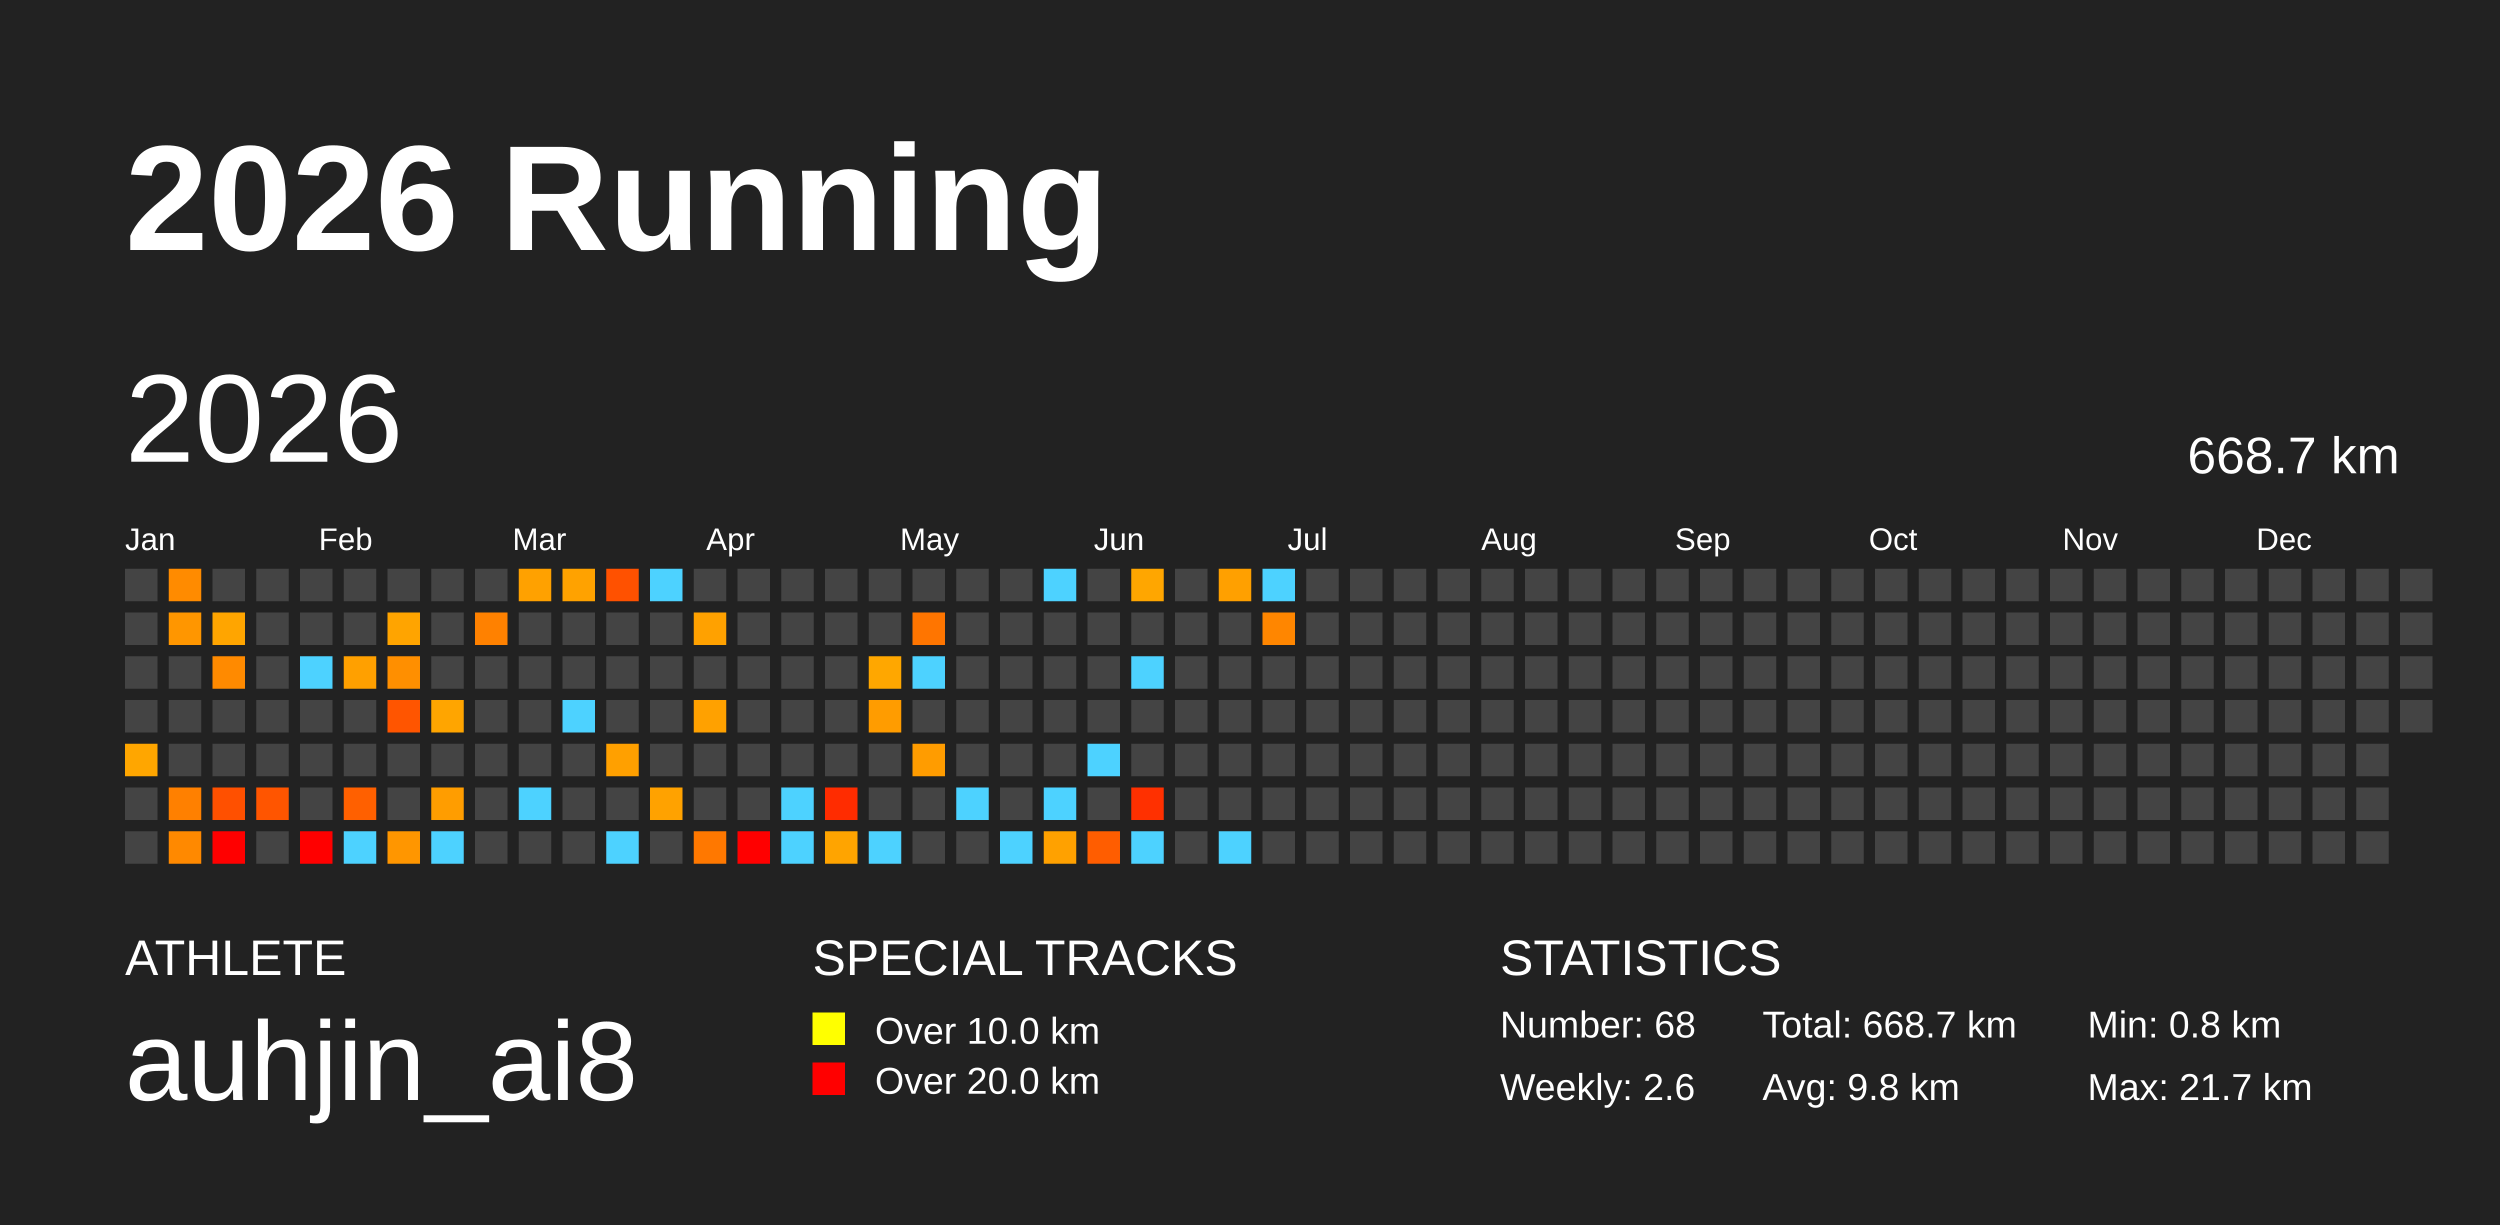
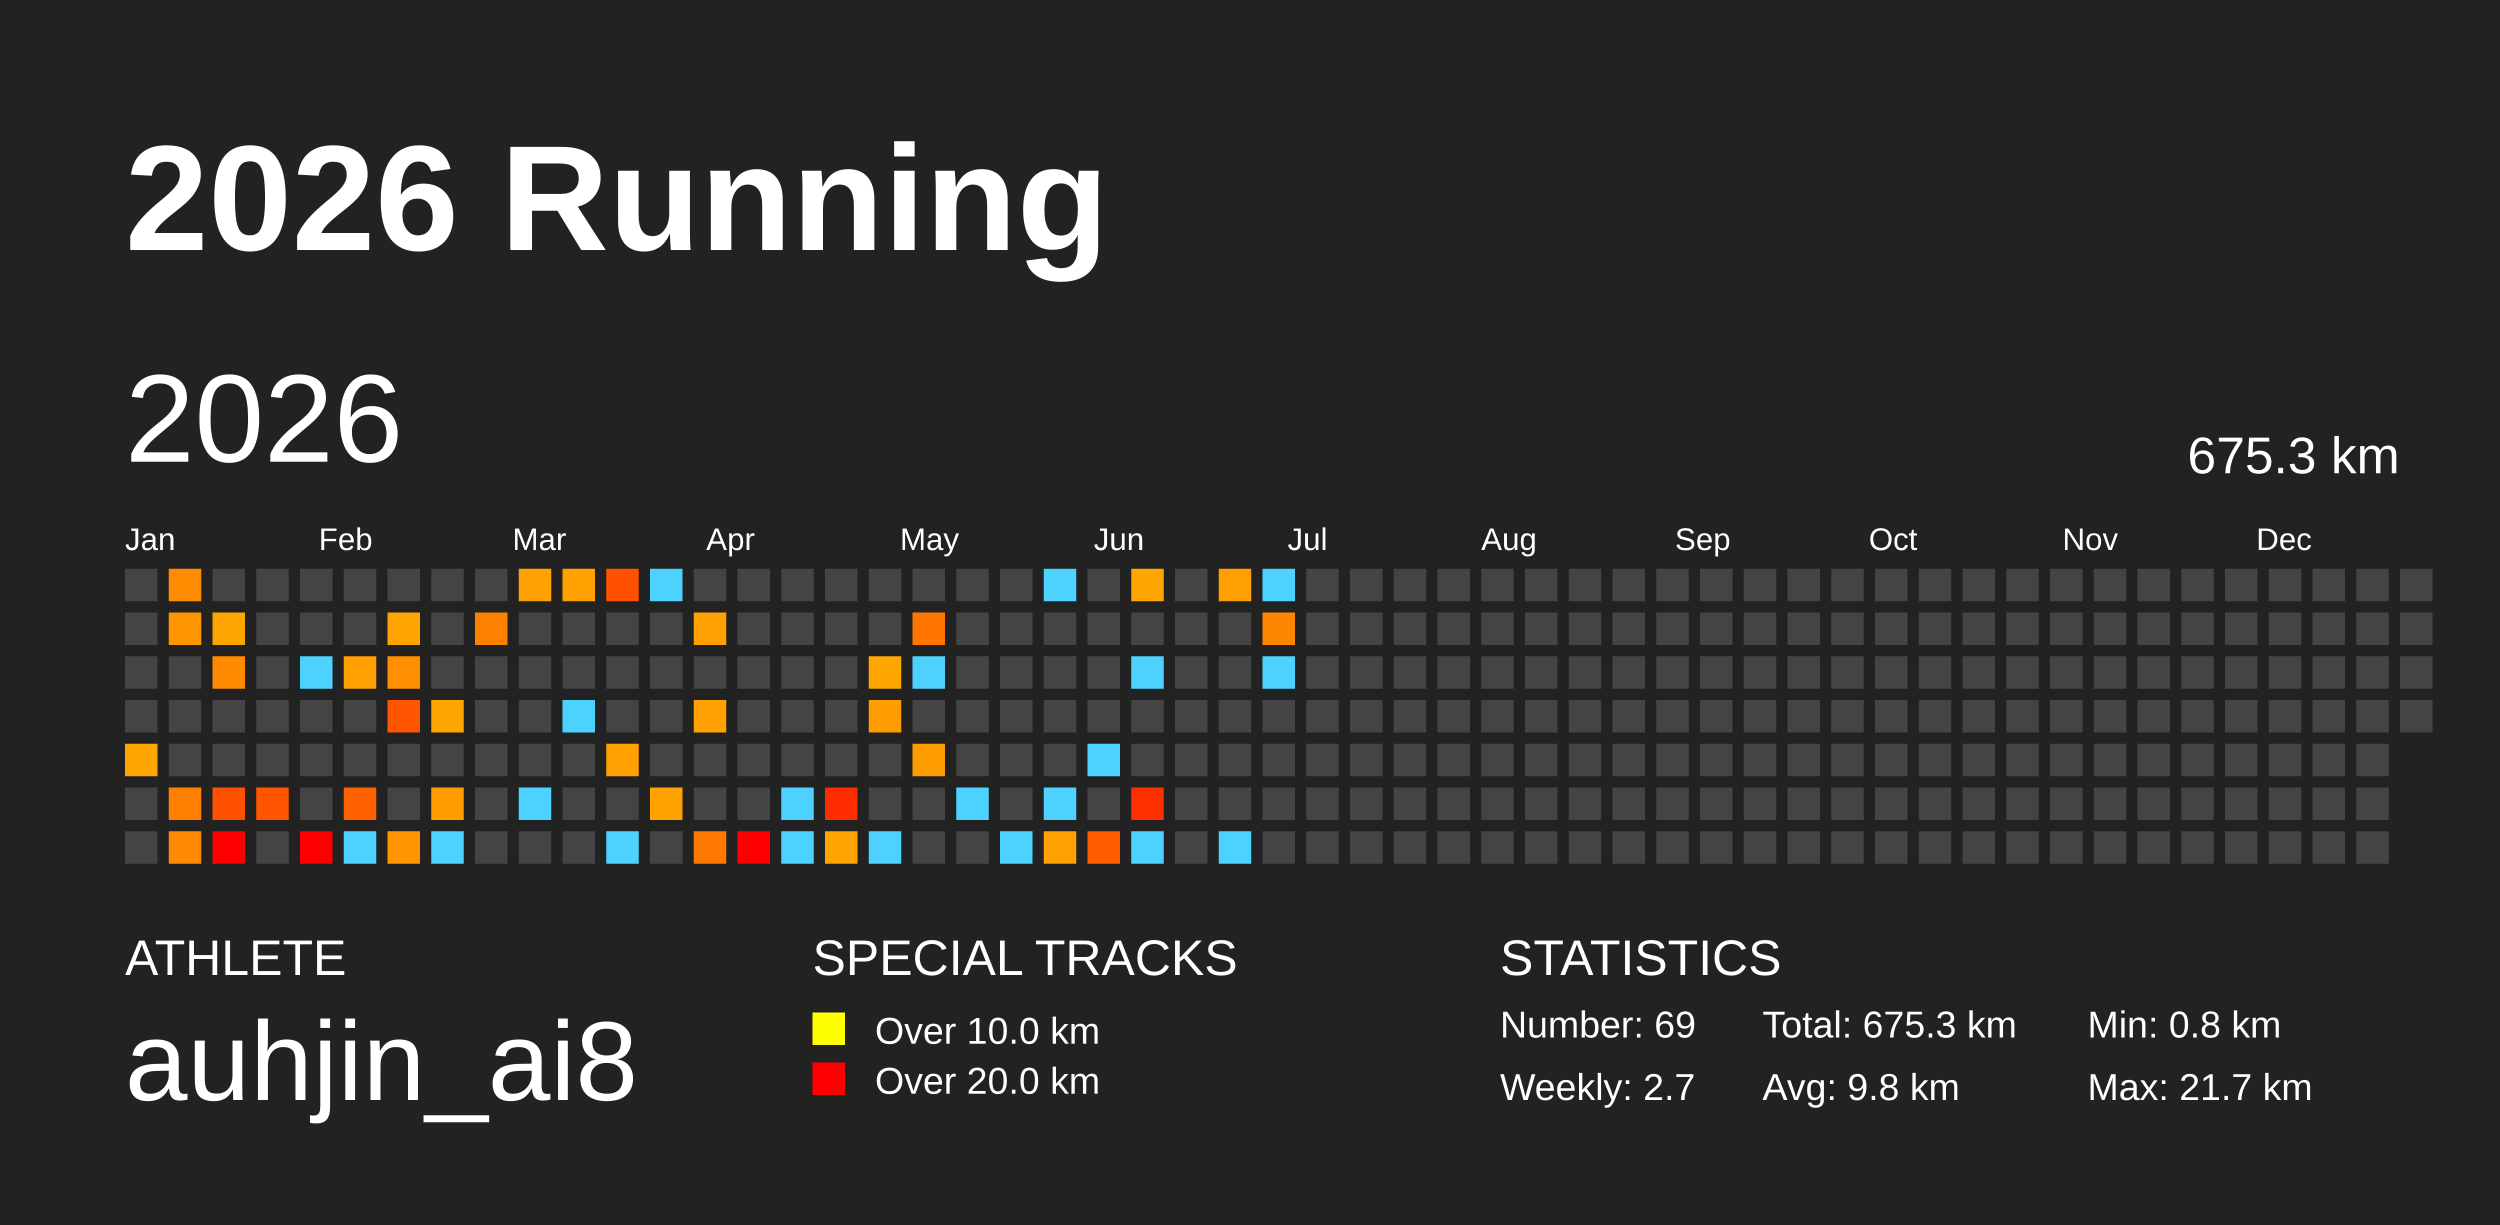
<svg xmlns="http://www.w3.org/2000/svg" baseProfile="full" height="98mm" version="1.1" viewBox="0,0,200,98" width="200mm">
  <defs />
  <rect fill="#222222" height="98" width="200" x="0" y="0" />
  <text fill="#FFFFFF" style="font-size:12px; font-family:Arial; font-weight:bold;" x="10" y="20">2026 Running</text>
  <text fill="#FFFFFF" style="font-size:4px; font-family:Arial" x="10" y="78">ATHLETE</text>
  <text fill="#FFFFFF" style="font-size:9px; font-family:Arial" x="10" y="88">auhjin_ai8</text>
  <text fill="#FFFFFF" style="font-size:4px; font-family:Arial" x="65" y="78">SPECIAL TRACKS</text>
  <rect fill="yellow" height="2.6" width="2.6" x="65" y="81" />
  <text fill="#FFFFFF" style="font-size:3px; font-family:Arial" x="70" y="83.5">Over 10.0 km</text>
  <rect fill="red" height="2.6" width="2.6" x="65" y="85" />
  <text fill="#FFFFFF" style="font-size:3px; font-family:Arial" x="70" y="87.5">Over 20.0 km</text>
  <text fill="#FFFFFF" style="font-size:4px; font-family:Arial" x="120" y="78">STATISTICS</text>
-   <text fill="#FFFFFF" style="font-size:3px; font-family:Arial" x="120" y="83">Number: 68</text>
-   <text fill="#FFFFFF" style="font-size:3px; font-family:Arial" x="120" y="88">Weekly: 2.6</text>
-   <text fill="#FFFFFF" style="font-size:3px; font-family:Arial" x="141" y="83">Total: 668.7 km</text>
+   <text fill="#FFFFFF" style="font-size:3px; font-family:Arial" x="120" y="83">Number: 69</text>
+   <text fill="#FFFFFF" style="font-size:3px; font-family:Arial" x="120" y="88">Weekly: 2.7</text>
+   <text fill="#FFFFFF" style="font-size:3px; font-family:Arial" x="141" y="83">Total: 675.3 km</text>
  <text fill="#FFFFFF" style="font-size:3px; font-family:Arial" x="141" y="88">Avg: 9.8 km</text>
  <text fill="#FFFFFF" style="font-size:3px; font-family:Arial" x="167" y="83">Min: 0.8 km</text>
  <text fill="#FFFFFF" style="font-size:3px; font-family:Arial" x="167" y="88">Max: 21.7 km</text>
  <text dominant-baseline="hanging" fill="#FFFFFF" style="font-size:10.0px; font-family:Arial;" x="10" y="30">2026</text>
-   <text dominant-baseline="hanging" fill="#FFFFFF" style="font-size:4.125px; font-family:Arial;" x="175" y="35">668.7 km</text>
+   <text dominant-baseline="hanging" fill="#FFFFFF" style="font-size:4.125px; font-family:Arial;" x="175" y="35">675.3 km</text>
  <text fill="#FFFFFF" style="font-size:2.5px; font-family:Arial" x="10.0" y="44">Jan</text>
  <text fill="#FFFFFF" style="font-size:2.5px; font-family:Arial" x="25.5" y="44">Feb</text>
  <text fill="#FFFFFF" style="font-size:2.5px; font-family:Arial" x="41.0" y="44">Mar</text>
  <text fill="#FFFFFF" style="font-size:2.5px; font-family:Arial" x="56.5" y="44">Apr</text>
  <text fill="#FFFFFF" style="font-size:2.5px; font-family:Arial" x="72.0" y="44">May</text>
  <text fill="#FFFFFF" style="font-size:2.5px; font-family:Arial" x="87.5" y="44">Jun</text>
  <text fill="#FFFFFF" style="font-size:2.5px; font-family:Arial" x="103.0" y="44">Jul</text>
  <text fill="#FFFFFF" style="font-size:2.5px; font-family:Arial" x="118.5" y="44">Aug</text>
  <text fill="#FFFFFF" style="font-size:2.5px; font-family:Arial" x="134.0" y="44">Sep</text>
  <text fill="#FFFFFF" style="font-size:2.5px; font-family:Arial" x="149.5" y="44">Oct</text>
  <text fill="#FFFFFF" style="font-size:2.5px; font-family:Arial" x="165.0" y="44">Nov</text>
  <text fill="#FFFFFF" style="font-size:2.5px; font-family:Arial" x="180.5" y="44">Dec</text>
  <rect fill="#444444" height="2.6" width="2.6" x="10.0" y="45.5" />
  <rect fill="#444444" height="2.6" width="2.6" x="10.0" y="49.0" />
  <rect fill="#444444" height="2.6" width="2.6" x="10.0" y="52.5" />
  <rect fill="#444444" height="2.6" width="2.6" x="10.0" y="56.0" />
  <rect fill="#ffa600" height="2.6" width="2.6" x="10.0" y="59.5" />
  <rect fill="#444444" height="2.6" width="2.6" x="10.0" y="63.0" />
  <rect fill="#444444" height="2.6" width="2.6" x="10.0" y="66.5" />
  <rect fill="#ff8b00" height="2.6" width="2.6" x="13.5" y="45.5" />
  <rect fill="#ff9600" height="2.6" width="2.6" x="13.5" y="49.0" />
  <rect fill="#444444" height="2.6" width="2.6" x="13.5" y="52.5" />
  <rect fill="#444444" height="2.6" width="2.6" x="13.5" y="56.0" />
  <rect fill="#444444" height="2.6" width="2.6" x="13.5" y="59.5" />
  <rect fill="#ff8000" height="2.6" width="2.6" x="13.5" y="63.0" />
  <rect fill="#ff8900" height="2.6" width="2.6" x="13.5" y="66.5" />
  <rect fill="#444444" height="2.6" width="2.6" x="17.0" y="45.5" />
  <rect fill="#ffa500" height="2.6" width="2.6" x="17.0" y="49.0" />
  <rect fill="#ff8a00" height="2.6" width="2.6" x="17.0" y="52.5" />
  <rect fill="#444444" height="2.6" width="2.6" x="17.0" y="56.0" />
  <rect fill="#444444" height="2.6" width="2.6" x="17.0" y="59.5" />
  <rect fill="#ff5000" height="2.6" width="2.6" x="17.0" y="63.0" />
  <rect fill="red" height="2.6" width="2.6" x="17.0" y="66.5" />
  <rect fill="#444444" height="2.6" width="2.6" x="20.5" y="45.5" />
  <rect fill="#444444" height="2.6" width="2.6" x="20.5" y="49.0" />
  <rect fill="#444444" height="2.6" width="2.6" x="20.5" y="52.5" />
  <rect fill="#444444" height="2.6" width="2.6" x="20.5" y="56.0" />
  <rect fill="#444444" height="2.6" width="2.6" x="20.5" y="59.5" />
  <rect fill="#ff5500" height="2.6" width="2.6" x="20.5" y="63.0" />
  <rect fill="#444444" height="2.6" width="2.6" x="20.5" y="66.5" />
  <rect fill="#444444" height="2.6" width="2.6" x="24.0" y="45.5" />
  <rect fill="#444444" height="2.6" width="2.6" x="24.0" y="49.0" />
  <rect fill="#4dd2ff" height="2.6" width="2.6" x="24.0" y="52.5" />
  <rect fill="#444444" height="2.6" width="2.6" x="24.0" y="56.0" />
  <rect fill="#444444" height="2.6" width="2.6" x="24.0" y="59.5" />
  <rect fill="#444444" height="2.6" width="2.6" x="24.0" y="63.0" />
  <rect fill="red" height="2.6" width="2.6" x="24.0" y="66.5" />
  <rect fill="#444444" height="2.6" width="2.6" x="27.5" y="45.5" />
  <rect fill="#444444" height="2.6" width="2.6" x="27.5" y="49.0" />
  <rect fill="#ffa000" height="2.6" width="2.6" x="27.5" y="52.5" />
  <rect fill="#444444" height="2.6" width="2.6" x="27.5" y="56.0" />
  <rect fill="#444444" height="2.6" width="2.6" x="27.5" y="59.5" />
  <rect fill="#ff6000" height="2.6" width="2.6" x="27.5" y="63.0" />
  <rect fill="#4dd2ff" height="2.6" width="2.6" x="27.5" y="66.5" />
  <rect fill="#444444" height="2.6" width="2.6" x="31.0" y="45.5" />
  <rect fill="#ffa400" height="2.6" width="2.6" x="31.0" y="49.0" />
  <rect fill="#ff8f00" height="2.6" width="2.6" x="31.0" y="52.5" />
  <rect fill="#ff5500" height="2.6" width="2.6" x="31.0" y="56.0" />
  <rect fill="#444444" height="2.6" width="2.6" x="31.0" y="59.5" />
  <rect fill="#444444" height="2.6" width="2.6" x="31.0" y="63.0" />
  <rect fill="#ff9600" height="2.6" width="2.6" x="31.0" y="66.5" />
  <rect fill="#444444" height="2.6" width="2.6" x="34.5" y="45.5" />
  <rect fill="#444444" height="2.6" width="2.6" x="34.5" y="49.0" />
  <rect fill="#444444" height="2.6" width="2.6" x="34.5" y="52.5" />
  <rect fill="#ffa500" height="2.6" width="2.6" x="34.5" y="56.0" />
  <rect fill="#444444" height="2.6" width="2.6" x="34.5" y="59.5" />
  <rect fill="#ff9d00" height="2.6" width="2.6" x="34.5" y="63.0" />
  <rect fill="#4dd2ff" height="2.6" width="2.6" x="34.5" y="66.5" />
  <rect fill="#444444" height="2.6" width="2.6" x="38.0" y="45.5" />
  <rect fill="#ff8100" height="2.6" width="2.6" x="38.0" y="49.0" />
  <rect fill="#444444" height="2.6" width="2.6" x="38.0" y="52.5" />
  <rect fill="#444444" height="2.6" width="2.6" x="38.0" y="56.0" />
  <rect fill="#444444" height="2.6" width="2.6" x="38.0" y="59.5" />
  <rect fill="#444444" height="2.6" width="2.6" x="38.0" y="63.0" />
  <rect fill="#444444" height="2.6" width="2.6" x="38.0" y="66.5" />
  <rect fill="#ffa100" height="2.6" width="2.6" x="41.5" y="45.5" />
  <rect fill="#444444" height="2.6" width="2.6" x="41.5" y="49.0" />
  <rect fill="#444444" height="2.6" width="2.6" x="41.5" y="52.5" />
  <rect fill="#444444" height="2.6" width="2.6" x="41.5" y="56.0" />
  <rect fill="#444444" height="2.6" width="2.6" x="41.5" y="59.5" />
  <rect fill="#4dd2ff" height="2.6" width="2.6" x="41.5" y="63.0" />
  <rect fill="#444444" height="2.6" width="2.6" x="41.5" y="66.5" />
  <rect fill="#ffa200" height="2.6" width="2.6" x="45.0" y="45.5" />
  <rect fill="#444444" height="2.6" width="2.6" x="45.0" y="49.0" />
  <rect fill="#444444" height="2.6" width="2.6" x="45.0" y="52.5" />
  <rect fill="#4dd2ff" height="2.6" width="2.6" x="45.0" y="56.0" />
  <rect fill="#444444" height="2.6" width="2.6" x="45.0" y="59.5" />
  <rect fill="#444444" height="2.6" width="2.6" x="45.0" y="63.0" />
  <rect fill="#444444" height="2.6" width="2.6" x="45.0" y="66.5" />
  <rect fill="#ff5100" height="2.6" width="2.6" x="48.5" y="45.5" />
  <rect fill="#444444" height="2.6" width="2.6" x="48.5" y="49.0" />
  <rect fill="#444444" height="2.6" width="2.6" x="48.5" y="52.5" />
  <rect fill="#444444" height="2.6" width="2.6" x="48.5" y="56.0" />
  <rect fill="#ffa000" height="2.6" width="2.6" x="48.5" y="59.5" />
  <rect fill="#444444" height="2.6" width="2.6" x="48.5" y="63.0" />
  <rect fill="#4dd2ff" height="2.6" width="2.6" x="48.5" y="66.5" />
  <rect fill="#4dd2ff" height="2.6" width="2.6" x="52.0" y="45.5" />
  <rect fill="#444444" height="2.6" width="2.6" x="52.0" y="49.0" />
  <rect fill="#444444" height="2.6" width="2.6" x="52.0" y="52.5" />
  <rect fill="#444444" height="2.6" width="2.6" x="52.0" y="56.0" />
  <rect fill="#444444" height="2.6" width="2.6" x="52.0" y="59.5" />
  <rect fill="#ffa200" height="2.6" width="2.6" x="52.0" y="63.0" />
  <rect fill="#444444" height="2.6" width="2.6" x="52.0" y="66.5" />
  <rect fill="#444444" height="2.6" width="2.6" x="55.5" y="45.5" />
  <rect fill="#ffa100" height="2.6" width="2.6" x="55.5" y="49.0" />
  <rect fill="#444444" height="2.6" width="2.6" x="55.5" y="52.5" />
  <rect fill="#ffa100" height="2.6" width="2.6" x="55.5" y="56.0" />
  <rect fill="#444444" height="2.6" width="2.6" x="55.5" y="59.5" />
  <rect fill="#444444" height="2.6" width="2.6" x="55.5" y="63.0" />
  <rect fill="#ff7800" height="2.6" width="2.6" x="55.5" y="66.5" />
  <rect fill="#444444" height="2.6" width="2.6" x="59.0" y="45.5" />
  <rect fill="#444444" height="2.6" width="2.6" x="59.0" y="49.0" />
  <rect fill="#444444" height="2.6" width="2.6" x="59.0" y="52.5" />
  <rect fill="#444444" height="2.6" width="2.6" x="59.0" y="56.0" />
  <rect fill="#444444" height="2.6" width="2.6" x="59.0" y="59.5" />
  <rect fill="#444444" height="2.6" width="2.6" x="59.0" y="63.0" />
  <rect fill="red" height="2.6" width="2.6" x="59.0" y="66.5" />
  <rect fill="#444444" height="2.6" width="2.6" x="62.5" y="45.5" />
  <rect fill="#444444" height="2.6" width="2.6" x="62.5" y="49.0" />
  <rect fill="#444444" height="2.6" width="2.6" x="62.5" y="52.5" />
  <rect fill="#444444" height="2.6" width="2.6" x="62.5" y="56.0" />
  <rect fill="#444444" height="2.6" width="2.6" x="62.5" y="59.5" />
  <rect fill="#4dd2ff" height="2.6" width="2.6" x="62.5" y="63.0" />
  <rect fill="#4dd2ff" height="2.6" width="2.6" x="62.5" y="66.5" />
  <rect fill="#444444" height="2.6" width="2.6" x="66.0" y="45.5" />
  <rect fill="#444444" height="2.6" width="2.6" x="66.0" y="49.0" />
  <rect fill="#444444" height="2.6" width="2.6" x="66.0" y="52.5" />
  <rect fill="#444444" height="2.6" width="2.6" x="66.0" y="56.0" />
  <rect fill="#444444" height="2.6" width="2.6" x="66.0" y="59.5" />
  <rect fill="#ff2c00" height="2.6" width="2.6" x="66.0" y="63.0" />
  <rect fill="#ffa400" height="2.6" width="2.6" x="66.0" y="66.5" />
  <rect fill="#444444" height="2.6" width="2.6" x="69.5" y="45.5" />
  <rect fill="#444444" height="2.6" width="2.6" x="69.5" y="49.0" />
  <rect fill="#ffa700" height="2.6" width="2.6" x="69.5" y="52.5" />
  <rect fill="#ff9c00" height="2.6" width="2.6" x="69.5" y="56.0" />
  <rect fill="#444444" height="2.6" width="2.6" x="69.5" y="59.5" />
  <rect fill="#444444" height="2.6" width="2.6" x="69.5" y="63.0" />
  <rect fill="#4dd2ff" height="2.6" width="2.6" x="69.5" y="66.5" />
  <rect fill="#444444" height="2.6" width="2.6" x="73.0" y="45.5" />
  <rect fill="#ff7500" height="2.6" width="2.6" x="73.0" y="49.0" />
  <rect fill="#4dd2ff" height="2.6" width="2.6" x="73.0" y="52.5" />
  <rect fill="#444444" height="2.6" width="2.6" x="73.0" y="56.0" />
  <rect fill="#ff9c00" height="2.6" width="2.6" x="73.0" y="59.5" />
  <rect fill="#444444" height="2.6" width="2.6" x="73.0" y="63.0" />
  <rect fill="#444444" height="2.6" width="2.6" x="73.0" y="66.5" />
  <rect fill="#444444" height="2.6" width="2.6" x="76.5" y="45.5" />
  <rect fill="#444444" height="2.6" width="2.6" x="76.5" y="49.0" />
  <rect fill="#444444" height="2.6" width="2.6" x="76.5" y="52.5" />
  <rect fill="#444444" height="2.6" width="2.6" x="76.5" y="56.0" />
  <rect fill="#444444" height="2.6" width="2.6" x="76.5" y="59.5" />
  <rect fill="#4dd2ff" height="2.6" width="2.6" x="76.5" y="63.0" />
  <rect fill="#444444" height="2.6" width="2.6" x="76.5" y="66.5" />
  <rect fill="#444444" height="2.6" width="2.6" x="80.0" y="45.5" />
  <rect fill="#444444" height="2.6" width="2.6" x="80.0" y="49.0" />
  <rect fill="#444444" height="2.6" width="2.6" x="80.0" y="52.5" />
  <rect fill="#444444" height="2.6" width="2.6" x="80.0" y="56.0" />
  <rect fill="#444444" height="2.6" width="2.6" x="80.0" y="59.5" />
  <rect fill="#444444" height="2.6" width="2.6" x="80.0" y="63.0" />
  <rect fill="#4dd2ff" height="2.6" width="2.6" x="80.0" y="66.5" />
  <rect fill="#4dd2ff" height="2.6" width="2.6" x="83.5" y="45.5" />
  <rect fill="#444444" height="2.6" width="2.6" x="83.5" y="49.0" />
  <rect fill="#444444" height="2.6" width="2.6" x="83.5" y="52.5" />
  <rect fill="#444444" height="2.6" width="2.6" x="83.5" y="56.0" />
  <rect fill="#444444" height="2.6" width="2.6" x="83.5" y="59.5" />
  <rect fill="#4dd2ff" height="2.6" width="2.6" x="83.5" y="63.0" />
  <rect fill="#ffa100" height="2.6" width="2.6" x="83.5" y="66.5" />
  <rect fill="#444444" height="2.6" width="2.6" x="87.0" y="45.5" />
  <rect fill="#444444" height="2.6" width="2.6" x="87.0" y="49.0" />
  <rect fill="#444444" height="2.6" width="2.6" x="87.0" y="52.5" />
  <rect fill="#444444" height="2.6" width="2.6" x="87.0" y="56.0" />
  <rect fill="#4dd2ff" height="2.6" width="2.6" x="87.0" y="59.5" />
  <rect fill="#444444" height="2.6" width="2.6" x="87.0" y="63.0" />
  <rect fill="#ff5d00" height="2.6" width="2.6" x="87.0" y="66.5" />
  <rect fill="#ffa600" height="2.6" width="2.6" x="90.5" y="45.5" />
  <rect fill="#444444" height="2.6" width="2.6" x="90.5" y="49.0" />
  <rect fill="#4dd2ff" height="2.6" width="2.6" x="90.5" y="52.5" />
  <rect fill="#444444" height="2.6" width="2.6" x="90.5" y="56.0" />
  <rect fill="#444444" height="2.6" width="2.6" x="90.5" y="59.5" />
  <rect fill="#ff3000" height="2.6" width="2.6" x="90.5" y="63.0" />
  <rect fill="#4dd2ff" height="2.6" width="2.6" x="90.5" y="66.5" />
  <rect fill="#444444" height="2.6" width="2.6" x="94.0" y="45.5" />
  <rect fill="#444444" height="2.6" width="2.6" x="94.0" y="49.0" />
  <rect fill="#444444" height="2.6" width="2.6" x="94.0" y="52.5" />
  <rect fill="#444444" height="2.6" width="2.6" x="94.0" y="56.0" />
  <rect fill="#444444" height="2.6" width="2.6" x="94.0" y="59.5" />
  <rect fill="#444444" height="2.6" width="2.6" x="94.0" y="63.0" />
  <rect fill="#444444" height="2.6" width="2.6" x="94.0" y="66.5" />
  <rect fill="#ffa000" height="2.6" width="2.6" x="97.5" y="45.5" />
  <rect fill="#444444" height="2.6" width="2.6" x="97.5" y="49.0" />
  <rect fill="#444444" height="2.6" width="2.6" x="97.5" y="52.5" />
  <rect fill="#444444" height="2.6" width="2.6" x="97.5" y="56.0" />
  <rect fill="#444444" height="2.6" width="2.6" x="97.5" y="59.5" />
  <rect fill="#444444" height="2.6" width="2.6" x="97.5" y="63.0" />
  <rect fill="#4dd2ff" height="2.6" width="2.6" x="97.5" y="66.5" />
  <rect fill="#4dd2ff" height="2.6" width="2.6" x="101.0" y="45.5" />
  <rect fill="#ff8600" height="2.6" width="2.6" x="101.0" y="49.0" />
-   <rect fill="#444444" height="2.6" width="2.6" x="101.0" y="52.5" />
+   <rect fill="#4dd2ff" height="2.6" width="2.6" x="101.0" y="52.5" />
  <rect fill="#444444" height="2.6" width="2.6" x="101.0" y="56.0" />
  <rect fill="#444444" height="2.6" width="2.6" x="101.0" y="59.5" />
  <rect fill="#444444" height="2.6" width="2.6" x="101.0" y="63.0" />
  <rect fill="#444444" height="2.6" width="2.6" x="101.0" y="66.5" />
  <rect fill="#444444" height="2.6" width="2.6" x="104.5" y="45.5" />
  <rect fill="#444444" height="2.6" width="2.6" x="104.5" y="49.0" />
  <rect fill="#444444" height="2.6" width="2.6" x="104.5" y="52.5" />
  <rect fill="#444444" height="2.6" width="2.6" x="104.5" y="56.0" />
  <rect fill="#444444" height="2.6" width="2.6" x="104.5" y="59.5" />
  <rect fill="#444444" height="2.6" width="2.6" x="104.5" y="63.0" />
  <rect fill="#444444" height="2.6" width="2.6" x="104.5" y="66.5" />
  <rect fill="#444444" height="2.6" width="2.6" x="108.0" y="45.5" />
  <rect fill="#444444" height="2.6" width="2.6" x="108.0" y="49.0" />
  <rect fill="#444444" height="2.6" width="2.6" x="108.0" y="52.5" />
  <rect fill="#444444" height="2.6" width="2.6" x="108.0" y="56.0" />
  <rect fill="#444444" height="2.6" width="2.6" x="108.0" y="59.5" />
  <rect fill="#444444" height="2.6" width="2.6" x="108.0" y="63.0" />
  <rect fill="#444444" height="2.6" width="2.6" x="108.0" y="66.5" />
  <rect fill="#444444" height="2.6" width="2.6" x="111.5" y="45.5" />
  <rect fill="#444444" height="2.6" width="2.6" x="111.5" y="49.0" />
  <rect fill="#444444" height="2.6" width="2.6" x="111.5" y="52.5" />
  <rect fill="#444444" height="2.6" width="2.6" x="111.5" y="56.0" />
  <rect fill="#444444" height="2.6" width="2.6" x="111.5" y="59.5" />
  <rect fill="#444444" height="2.6" width="2.6" x="111.5" y="63.0" />
  <rect fill="#444444" height="2.6" width="2.6" x="111.5" y="66.5" />
  <rect fill="#444444" height="2.6" width="2.6" x="115.0" y="45.5" />
  <rect fill="#444444" height="2.6" width="2.6" x="115.0" y="49.0" />
  <rect fill="#444444" height="2.6" width="2.6" x="115.0" y="52.5" />
  <rect fill="#444444" height="2.6" width="2.6" x="115.0" y="56.0" />
  <rect fill="#444444" height="2.6" width="2.6" x="115.0" y="59.5" />
  <rect fill="#444444" height="2.6" width="2.6" x="115.0" y="63.0" />
  <rect fill="#444444" height="2.6" width="2.6" x="115.0" y="66.5" />
  <rect fill="#444444" height="2.6" width="2.6" x="118.5" y="45.5" />
  <rect fill="#444444" height="2.6" width="2.6" x="118.5" y="49.0" />
  <rect fill="#444444" height="2.6" width="2.6" x="118.5" y="52.5" />
  <rect fill="#444444" height="2.6" width="2.6" x="118.5" y="56.0" />
  <rect fill="#444444" height="2.6" width="2.6" x="118.5" y="59.5" />
  <rect fill="#444444" height="2.6" width="2.6" x="118.5" y="63.0" />
  <rect fill="#444444" height="2.6" width="2.6" x="118.5" y="66.5" />
  <rect fill="#444444" height="2.6" width="2.6" x="122.0" y="45.5" />
  <rect fill="#444444" height="2.6" width="2.6" x="122.0" y="49.0" />
  <rect fill="#444444" height="2.6" width="2.6" x="122.0" y="52.5" />
  <rect fill="#444444" height="2.6" width="2.6" x="122.0" y="56.0" />
  <rect fill="#444444" height="2.6" width="2.6" x="122.0" y="59.5" />
  <rect fill="#444444" height="2.6" width="2.6" x="122.0" y="63.0" />
  <rect fill="#444444" height="2.6" width="2.6" x="122.0" y="66.5" />
  <rect fill="#444444" height="2.6" width="2.6" x="125.5" y="45.5" />
  <rect fill="#444444" height="2.6" width="2.6" x="125.5" y="49.0" />
  <rect fill="#444444" height="2.6" width="2.6" x="125.5" y="52.5" />
  <rect fill="#444444" height="2.6" width="2.6" x="125.5" y="56.0" />
  <rect fill="#444444" height="2.6" width="2.6" x="125.5" y="59.5" />
  <rect fill="#444444" height="2.6" width="2.6" x="125.5" y="63.0" />
  <rect fill="#444444" height="2.6" width="2.6" x="125.5" y="66.5" />
  <rect fill="#444444" height="2.6" width="2.6" x="129.0" y="45.5" />
  <rect fill="#444444" height="2.6" width="2.6" x="129.0" y="49.0" />
  <rect fill="#444444" height="2.6" width="2.6" x="129.0" y="52.5" />
  <rect fill="#444444" height="2.6" width="2.6" x="129.0" y="56.0" />
  <rect fill="#444444" height="2.6" width="2.6" x="129.0" y="59.5" />
  <rect fill="#444444" height="2.6" width="2.6" x="129.0" y="63.0" />
  <rect fill="#444444" height="2.6" width="2.6" x="129.0" y="66.5" />
  <rect fill="#444444" height="2.6" width="2.6" x="132.5" y="45.5" />
  <rect fill="#444444" height="2.6" width="2.6" x="132.5" y="49.0" />
  <rect fill="#444444" height="2.6" width="2.6" x="132.5" y="52.5" />
  <rect fill="#444444" height="2.6" width="2.6" x="132.5" y="56.0" />
  <rect fill="#444444" height="2.6" width="2.6" x="132.5" y="59.5" />
  <rect fill="#444444" height="2.6" width="2.6" x="132.5" y="63.0" />
  <rect fill="#444444" height="2.6" width="2.6" x="132.5" y="66.5" />
  <rect fill="#444444" height="2.6" width="2.6" x="136.0" y="45.5" />
  <rect fill="#444444" height="2.6" width="2.6" x="136.0" y="49.0" />
  <rect fill="#444444" height="2.6" width="2.6" x="136.0" y="52.5" />
  <rect fill="#444444" height="2.6" width="2.6" x="136.0" y="56.0" />
  <rect fill="#444444" height="2.6" width="2.6" x="136.0" y="59.5" />
  <rect fill="#444444" height="2.6" width="2.6" x="136.0" y="63.0" />
  <rect fill="#444444" height="2.6" width="2.6" x="136.0" y="66.5" />
  <rect fill="#444444" height="2.6" width="2.6" x="139.5" y="45.5" />
  <rect fill="#444444" height="2.6" width="2.6" x="139.5" y="49.0" />
  <rect fill="#444444" height="2.6" width="2.6" x="139.5" y="52.5" />
  <rect fill="#444444" height="2.6" width="2.6" x="139.5" y="56.0" />
  <rect fill="#444444" height="2.6" width="2.6" x="139.5" y="59.5" />
  <rect fill="#444444" height="2.6" width="2.6" x="139.5" y="63.0" />
  <rect fill="#444444" height="2.6" width="2.6" x="139.5" y="66.5" />
  <rect fill="#444444" height="2.6" width="2.6" x="143.0" y="45.5" />
  <rect fill="#444444" height="2.6" width="2.6" x="143.0" y="49.0" />
  <rect fill="#444444" height="2.6" width="2.6" x="143.0" y="52.5" />
  <rect fill="#444444" height="2.6" width="2.6" x="143.0" y="56.0" />
  <rect fill="#444444" height="2.6" width="2.6" x="143.0" y="59.5" />
  <rect fill="#444444" height="2.6" width="2.6" x="143.0" y="63.0" />
  <rect fill="#444444" height="2.6" width="2.6" x="143.0" y="66.5" />
  <rect fill="#444444" height="2.6" width="2.6" x="146.5" y="45.5" />
  <rect fill="#444444" height="2.6" width="2.6" x="146.5" y="49.0" />
  <rect fill="#444444" height="2.6" width="2.6" x="146.5" y="52.5" />
  <rect fill="#444444" height="2.6" width="2.6" x="146.5" y="56.0" />
  <rect fill="#444444" height="2.6" width="2.6" x="146.5" y="59.5" />
  <rect fill="#444444" height="2.6" width="2.6" x="146.5" y="63.0" />
  <rect fill="#444444" height="2.6" width="2.6" x="146.5" y="66.5" />
  <rect fill="#444444" height="2.6" width="2.6" x="150.0" y="45.5" />
  <rect fill="#444444" height="2.6" width="2.6" x="150.0" y="49.0" />
  <rect fill="#444444" height="2.6" width="2.6" x="150.0" y="52.5" />
  <rect fill="#444444" height="2.6" width="2.6" x="150.0" y="56.0" />
  <rect fill="#444444" height="2.6" width="2.6" x="150.0" y="59.5" />
  <rect fill="#444444" height="2.6" width="2.6" x="150.0" y="63.0" />
  <rect fill="#444444" height="2.6" width="2.6" x="150.0" y="66.5" />
  <rect fill="#444444" height="2.6" width="2.6" x="153.5" y="45.5" />
  <rect fill="#444444" height="2.6" width="2.6" x="153.5" y="49.0" />
  <rect fill="#444444" height="2.6" width="2.6" x="153.5" y="52.5" />
  <rect fill="#444444" height="2.6" width="2.6" x="153.5" y="56.0" />
  <rect fill="#444444" height="2.6" width="2.6" x="153.5" y="59.5" />
  <rect fill="#444444" height="2.6" width="2.6" x="153.5" y="63.0" />
  <rect fill="#444444" height="2.6" width="2.6" x="153.5" y="66.5" />
  <rect fill="#444444" height="2.6" width="2.6" x="157.0" y="45.5" />
  <rect fill="#444444" height="2.6" width="2.6" x="157.0" y="49.0" />
  <rect fill="#444444" height="2.6" width="2.6" x="157.0" y="52.5" />
  <rect fill="#444444" height="2.6" width="2.6" x="157.0" y="56.0" />
  <rect fill="#444444" height="2.6" width="2.6" x="157.0" y="59.5" />
  <rect fill="#444444" height="2.6" width="2.6" x="157.0" y="63.0" />
  <rect fill="#444444" height="2.6" width="2.6" x="157.0" y="66.5" />
  <rect fill="#444444" height="2.6" width="2.6" x="160.5" y="45.5" />
  <rect fill="#444444" height="2.6" width="2.6" x="160.5" y="49.0" />
  <rect fill="#444444" height="2.6" width="2.6" x="160.5" y="52.5" />
  <rect fill="#444444" height="2.6" width="2.6" x="160.5" y="56.0" />
  <rect fill="#444444" height="2.6" width="2.6" x="160.5" y="59.5" />
  <rect fill="#444444" height="2.6" width="2.6" x="160.5" y="63.0" />
  <rect fill="#444444" height="2.6" width="2.6" x="160.5" y="66.5" />
  <rect fill="#444444" height="2.6" width="2.6" x="164.0" y="45.5" />
  <rect fill="#444444" height="2.6" width="2.6" x="164.0" y="49.0" />
  <rect fill="#444444" height="2.6" width="2.6" x="164.0" y="52.5" />
  <rect fill="#444444" height="2.6" width="2.6" x="164.0" y="56.0" />
  <rect fill="#444444" height="2.6" width="2.6" x="164.0" y="59.5" />
  <rect fill="#444444" height="2.6" width="2.6" x="164.0" y="63.0" />
  <rect fill="#444444" height="2.6" width="2.6" x="164.0" y="66.5" />
  <rect fill="#444444" height="2.6" width="2.6" x="167.5" y="45.5" />
  <rect fill="#444444" height="2.6" width="2.6" x="167.5" y="49.0" />
  <rect fill="#444444" height="2.6" width="2.6" x="167.5" y="52.5" />
  <rect fill="#444444" height="2.6" width="2.6" x="167.5" y="56.0" />
  <rect fill="#444444" height="2.6" width="2.6" x="167.5" y="59.5" />
  <rect fill="#444444" height="2.6" width="2.6" x="167.5" y="63.0" />
  <rect fill="#444444" height="2.6" width="2.6" x="167.5" y="66.5" />
  <rect fill="#444444" height="2.6" width="2.6" x="171.0" y="45.5" />
  <rect fill="#444444" height="2.6" width="2.6" x="171.0" y="49.0" />
  <rect fill="#444444" height="2.6" width="2.6" x="171.0" y="52.5" />
  <rect fill="#444444" height="2.6" width="2.6" x="171.0" y="56.0" />
  <rect fill="#444444" height="2.6" width="2.6" x="171.0" y="59.5" />
  <rect fill="#444444" height="2.6" width="2.6" x="171.0" y="63.0" />
  <rect fill="#444444" height="2.6" width="2.6" x="171.0" y="66.5" />
  <rect fill="#444444" height="2.6" width="2.6" x="174.5" y="45.5" />
  <rect fill="#444444" height="2.6" width="2.6" x="174.5" y="49.0" />
  <rect fill="#444444" height="2.6" width="2.6" x="174.5" y="52.5" />
  <rect fill="#444444" height="2.6" width="2.6" x="174.5" y="56.0" />
  <rect fill="#444444" height="2.6" width="2.6" x="174.5" y="59.5" />
  <rect fill="#444444" height="2.6" width="2.6" x="174.5" y="63.0" />
  <rect fill="#444444" height="2.6" width="2.6" x="174.5" y="66.5" />
  <rect fill="#444444" height="2.6" width="2.6" x="178.0" y="45.5" />
  <rect fill="#444444" height="2.6" width="2.6" x="178.0" y="49.0" />
  <rect fill="#444444" height="2.6" width="2.6" x="178.0" y="52.5" />
  <rect fill="#444444" height="2.6" width="2.6" x="178.0" y="56.0" />
  <rect fill="#444444" height="2.6" width="2.6" x="178.0" y="59.5" />
  <rect fill="#444444" height="2.6" width="2.6" x="178.0" y="63.0" />
  <rect fill="#444444" height="2.6" width="2.6" x="178.0" y="66.5" />
  <rect fill="#444444" height="2.6" width="2.6" x="181.5" y="45.5" />
  <rect fill="#444444" height="2.6" width="2.6" x="181.5" y="49.0" />
  <rect fill="#444444" height="2.6" width="2.6" x="181.5" y="52.5" />
  <rect fill="#444444" height="2.6" width="2.6" x="181.5" y="56.0" />
  <rect fill="#444444" height="2.6" width="2.6" x="181.5" y="59.5" />
  <rect fill="#444444" height="2.6" width="2.6" x="181.5" y="63.0" />
  <rect fill="#444444" height="2.6" width="2.6" x="181.5" y="66.5" />
  <rect fill="#444444" height="2.6" width="2.6" x="185.0" y="45.5" />
  <rect fill="#444444" height="2.6" width="2.6" x="185.0" y="49.0" />
  <rect fill="#444444" height="2.6" width="2.6" x="185.0" y="52.5" />
  <rect fill="#444444" height="2.6" width="2.6" x="185.0" y="56.0" />
  <rect fill="#444444" height="2.6" width="2.6" x="185.0" y="59.5" />
  <rect fill="#444444" height="2.6" width="2.6" x="185.0" y="63.0" />
  <rect fill="#444444" height="2.6" width="2.6" x="185.0" y="66.5" />
  <rect fill="#444444" height="2.6" width="2.6" x="188.5" y="45.5" />
  <rect fill="#444444" height="2.6" width="2.6" x="188.5" y="49.0" />
  <rect fill="#444444" height="2.6" width="2.6" x="188.5" y="52.5" />
  <rect fill="#444444" height="2.6" width="2.6" x="188.5" y="56.0" />
  <rect fill="#444444" height="2.6" width="2.6" x="188.5" y="59.5" />
  <rect fill="#444444" height="2.6" width="2.6" x="188.5" y="63.0" />
  <rect fill="#444444" height="2.6" width="2.6" x="188.5" y="66.5" />
  <rect fill="#444444" height="2.6" width="2.6" x="192.0" y="45.5" />
  <rect fill="#444444" height="2.6" width="2.6" x="192.0" y="49.0" />
  <rect fill="#444444" height="2.6" width="2.6" x="192.0" y="52.5" />
  <rect fill="#444444" height="2.6" width="2.6" x="192.0" y="56.0" />
</svg>
